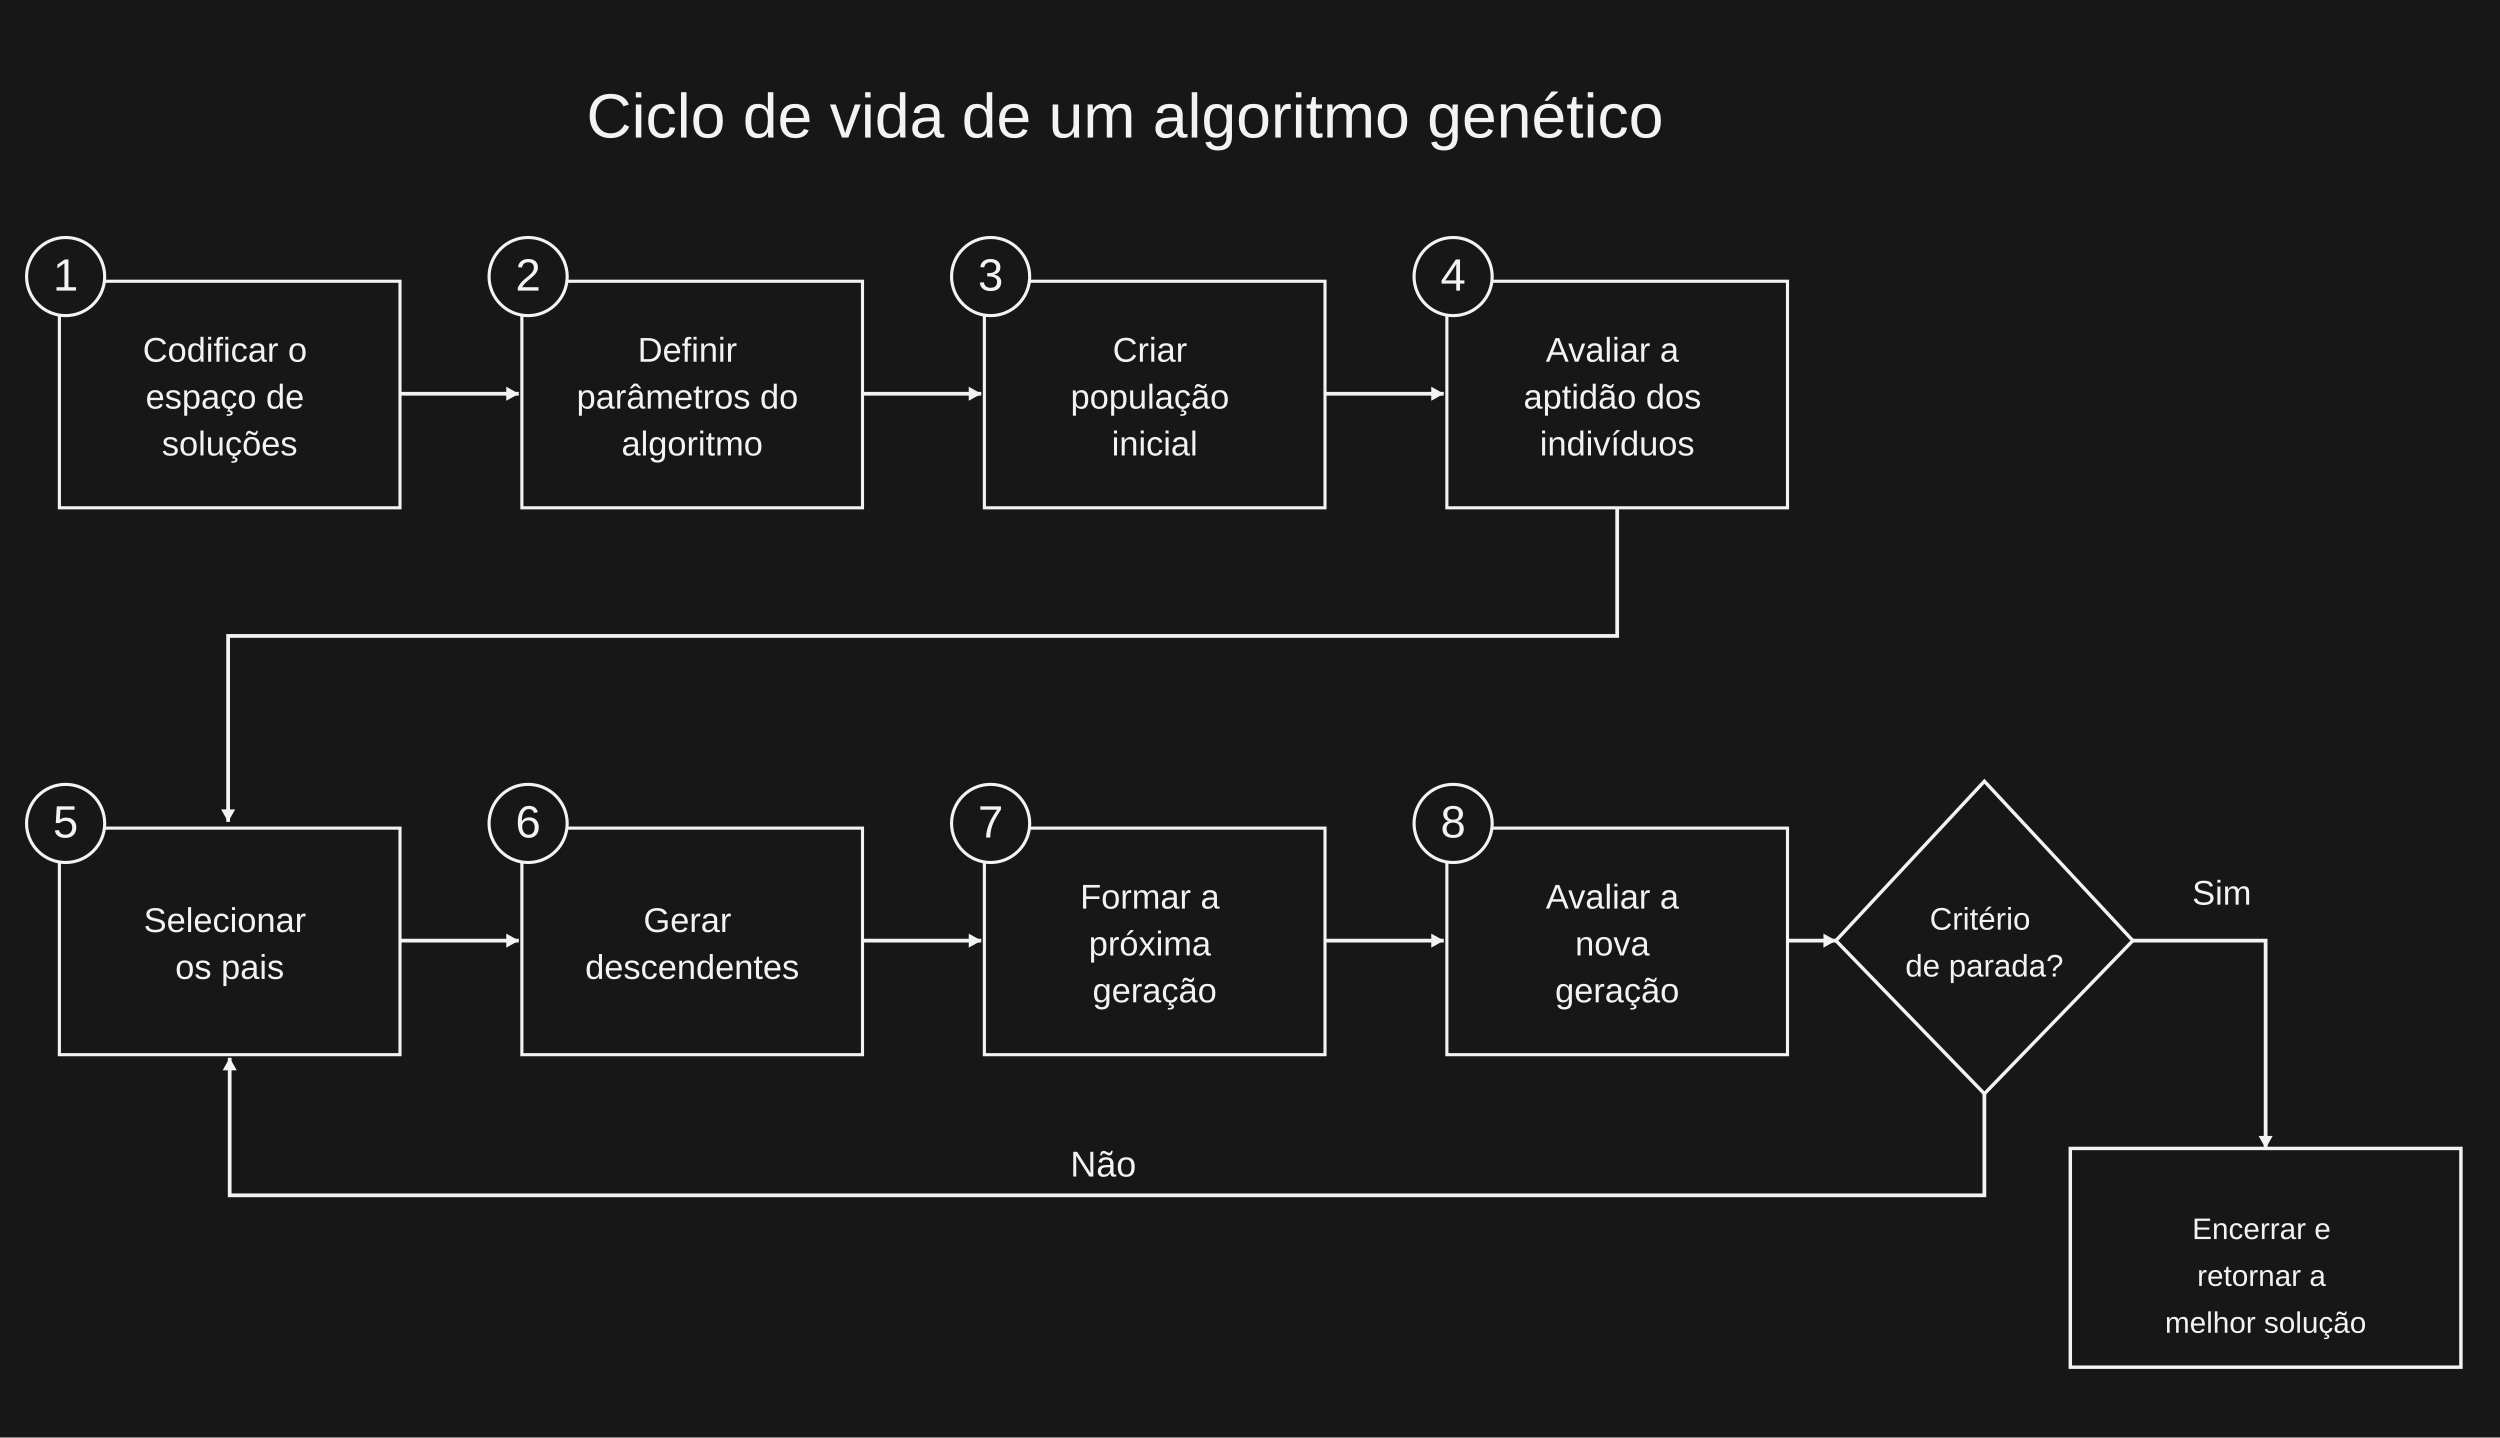
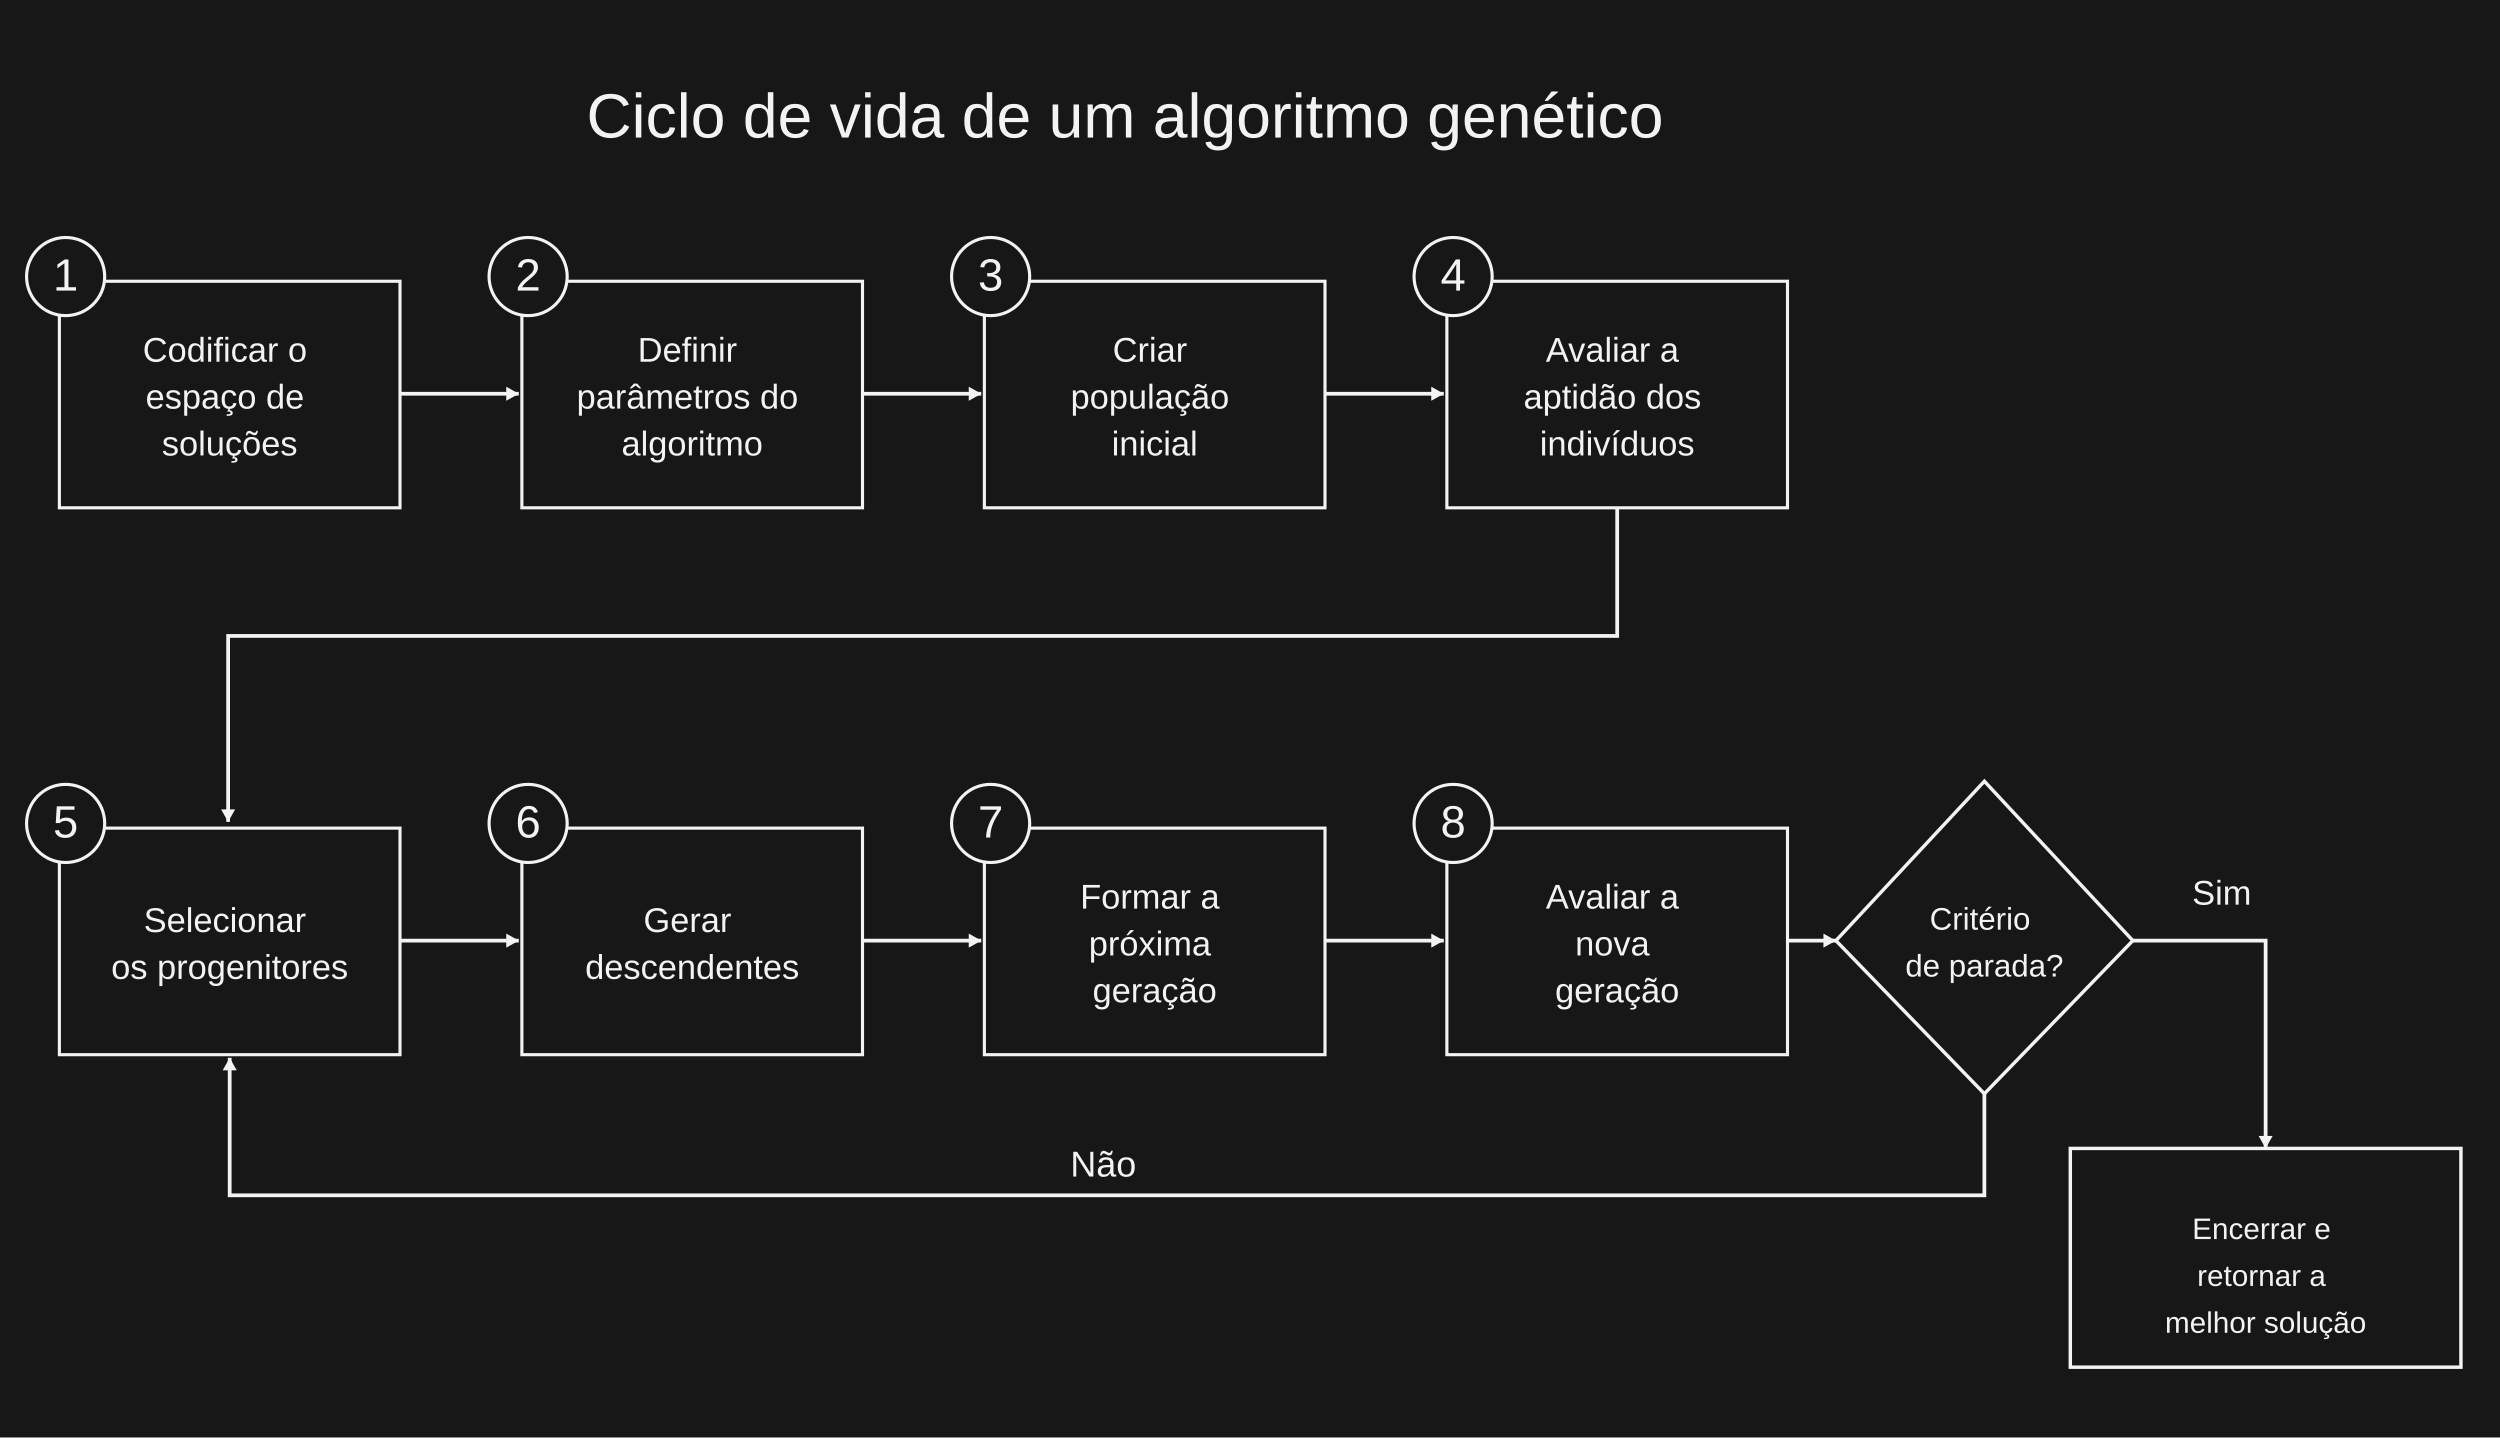
<svg xmlns="http://www.w3.org/2000/svg" viewBox="0 0 1600 920" role="img" aria-labelledby="title desc">
  <defs>
    <marker id="arrow" markerWidth="11" markerHeight="11" refX="9" refY="5.5" orient="auto" markerUnits="userSpaceOnUse">
      <path d="M1,1 L9,5.5 L1,10 Z" fill="#f1f3f5" />
    </marker>
  </defs>
  <rect width="1600" height="920" fill="#171717" />
  <text x="720" y="88" text-anchor="middle" fill="#f1f3f5" font-family="Arial,Helvetica,sans-serif" font-size="40">
    <tspan x="720" dy="0">Ciclo de vida de um algoritmo genético</tspan>
  </text>
  <rect x="38" y="180" width="218" height="145" fill="#171717" stroke="#f1f3f5" stroke-width="2" />
  <circle cx="42" cy="177" r="25" fill="#171717" stroke="#f1f3f5" stroke-width="2" />
  <text x="42" y="186" font-family="Arial,Helvetica,sans-serif" font-size="29" text-anchor="middle" fill="#f1f3f5">1</text>
  <text x="147" y="231.5" text-anchor="middle" fill="#f1f3f5" font-family="Arial,Helvetica,sans-serif" font-size="22">
    <tspan x="147" dy="0">Codificar o</tspan>
    <tspan x="147" dy="30">espaço de</tspan>
    <tspan x="147" dy="30">soluções</tspan>
  </text>
  <rect x="334" y="180" width="218" height="145" fill="#171717" stroke="#f1f3f5" stroke-width="2" />
  <circle cx="338" cy="177" r="25" fill="#171717" stroke="#f1f3f5" stroke-width="2" />
  <text x="338" y="186" font-family="Arial,Helvetica,sans-serif" font-size="29" text-anchor="middle" fill="#f1f3f5">2</text>
  <text x="443" y="231.5" text-anchor="middle" fill="#f1f3f5" font-family="Arial,Helvetica,sans-serif" font-size="22">
    <tspan x="443" dy="0">Definir</tspan>
    <tspan x="443" dy="30">parâmetros do</tspan>
    <tspan x="443" dy="30">algoritmo</tspan>
  </text>
  <rect x="630" y="180" width="218" height="145" fill="#171717" stroke="#f1f3f5" stroke-width="2" />
  <circle cx="634" cy="177" r="25" fill="#171717" stroke="#f1f3f5" stroke-width="2" />
  <text x="634" y="186" font-family="Arial,Helvetica,sans-serif" font-size="29" text-anchor="middle" fill="#f1f3f5">3</text>
  <text x="739" y="231.5" text-anchor="middle" fill="#f1f3f5" font-family="Arial,Helvetica,sans-serif" font-size="22">
    <tspan x="739" dy="0">Criar</tspan>
    <tspan x="739" dy="30">população</tspan>
    <tspan x="739" dy="30">inicial</tspan>
  </text>
  <rect x="926" y="180" width="218" height="145" fill="#171717" stroke="#f1f3f5" stroke-width="2" />
  <circle cx="930" cy="177" r="25" fill="#171717" stroke="#f1f3f5" stroke-width="2" />
  <text x="930" y="186" font-family="Arial,Helvetica,sans-serif" font-size="29" text-anchor="middle" fill="#f1f3f5">4</text>
  <text x="1035" y="231.5" text-anchor="middle" fill="#f1f3f5" font-family="Arial,Helvetica,sans-serif" font-size="22">
    <tspan x="1035" dy="0">Avaliar a</tspan>
    <tspan x="1035" dy="30">aptidão dos</tspan>
    <tspan x="1035" dy="30">indivíduos</tspan>
  </text>
  <rect x="38" y="530" width="218" height="145" fill="#171717" stroke="#f1f3f5" stroke-width="2" />
  <circle cx="42" cy="527" r="25" fill="#171717" stroke="#f1f3f5" stroke-width="2" />
  <text x="42" y="536" font-family="Arial,Helvetica,sans-serif" font-size="29" text-anchor="middle" fill="#f1f3f5">5</text>
  <text x="147" y="596.5" text-anchor="middle" fill="#f1f3f5" font-family="Arial,Helvetica,sans-serif" font-size="22">
    <tspan x="147" dy="0">Selecionar</tspan>
-     <tspan x="147" dy="30">os pais</tspan>
+     <tspan x="147" dy="30">os progenitores</tspan>
  </text>
  <rect x="334" y="530" width="218" height="145" fill="#171717" stroke="#f1f3f5" stroke-width="2" />
  <circle cx="338" cy="527" r="25" fill="#171717" stroke="#f1f3f5" stroke-width="2" />
  <text x="338" y="536" font-family="Arial,Helvetica,sans-serif" font-size="29" text-anchor="middle" fill="#f1f3f5">6</text>
  <text x="443" y="596.5" text-anchor="middle" fill="#f1f3f5" font-family="Arial,Helvetica,sans-serif" font-size="22">
    <tspan x="443" dy="0">Gerar</tspan>
    <tspan x="443" dy="30">descendentes</tspan>
  </text>
  <rect x="630" y="530" width="218" height="145" fill="#171717" stroke="#f1f3f5" stroke-width="2" />
  <circle cx="634" cy="527" r="25" fill="#171717" stroke="#f1f3f5" stroke-width="2" />
  <text x="634" y="536" font-family="Arial,Helvetica,sans-serif" font-size="29" text-anchor="middle" fill="#f1f3f5">7</text>
  <text x="739" y="581.5" text-anchor="middle" fill="#f1f3f5" font-family="Arial,Helvetica,sans-serif" font-size="22">
    <tspan x="739" dy="0">Formar a</tspan>
    <tspan x="739" dy="30">próxima</tspan>
    <tspan x="739" dy="30">geração</tspan>
  </text>
  <rect x="926" y="530" width="218" height="145" fill="#171717" stroke="#f1f3f5" stroke-width="2" />
  <circle cx="930" cy="527" r="25" fill="#171717" stroke="#f1f3f5" stroke-width="2" />
  <text x="930" y="536" font-family="Arial,Helvetica,sans-serif" font-size="29" text-anchor="middle" fill="#f1f3f5">8</text>
  <text x="1035" y="581.5" text-anchor="middle" fill="#f1f3f5" font-family="Arial,Helvetica,sans-serif" font-size="22">
    <tspan x="1035" dy="0">Avaliar a</tspan>
    <tspan x="1035" dy="30">nova</tspan>
    <tspan x="1035" dy="30">geração</tspan>
  </text>
  <path d="M256 252 H332" fill="none" stroke="#f1f3f5" stroke-width="2.4" marker-end="url(#arrow)" />
  <path d="M552 252 H628" fill="none" stroke="#f1f3f5" stroke-width="2.4" marker-end="url(#arrow)" />
  <path d="M848 252 H924" fill="none" stroke="#f1f3f5" stroke-width="2.4" marker-end="url(#arrow)" />
  <path d="M1035 325 V407 H146 V526" fill="none" stroke="#f1f3f5" stroke-width="2.4" marker-end="url(#arrow)" />
  <path d="M256 602 H332" fill="none" stroke="#f1f3f5" stroke-width="2.4" marker-end="url(#arrow)" />
  <path d="M552 602 H628" fill="none" stroke="#f1f3f5" stroke-width="2.4" marker-end="url(#arrow)" />
  <path d="M848 602 H924" fill="none" stroke="#f1f3f5" stroke-width="2.4" marker-end="url(#arrow)" />
  <path d="M1144 602 H1175" fill="none" stroke="#f1f3f5" stroke-width="2.4" marker-end="url(#arrow)" />
  <path d="M1365 602 H1450 V735" fill="none" stroke="#f1f3f5" stroke-width="2.4" marker-end="url(#arrow)" />
  <path d="M1270 700 V765 H147 V677" fill="none" stroke="#f1f3f5" stroke-width="2.4" marker-end="url(#arrow)" />
  <path d="M1270 500 L1365 602 L1270 700 L1175 602 Z" fill="#171717" stroke="#f1f3f5" stroke-width="2.2" />
  <text x="1270" y="595" text-anchor="middle" fill="#f1f3f5" font-family="Arial,Helvetica,sans-serif" font-size="20">
    <tspan x="1270" dy="0">Critério</tspan>
    <tspan x="1270" dy="30">de parada?</tspan>
  </text>
  <text x="1403" y="579" fill="#f1f3f5" font-family="Arial,Helvetica,sans-serif" font-size="22">Sim</text>
  <text x="685" y="753" fill="#f1f3f5" font-family="Arial,Helvetica,sans-serif" font-size="23">Não</text>
  <rect x="1325" y="735" width="250" height="140" fill="#171717" stroke="#f1f3f5" stroke-width="2.2" />
  <text x="1450" y="793" text-anchor="middle" fill="#f1f3f5" font-family="Arial,Helvetica,sans-serif" font-size="19">
    <tspan x="1450" dy="0">Encerrar e</tspan>
    <tspan x="1450" dy="30">retornar a</tspan>
    <tspan x="1450" dy="30">melhor solução</tspan>
  </text>
</svg>
